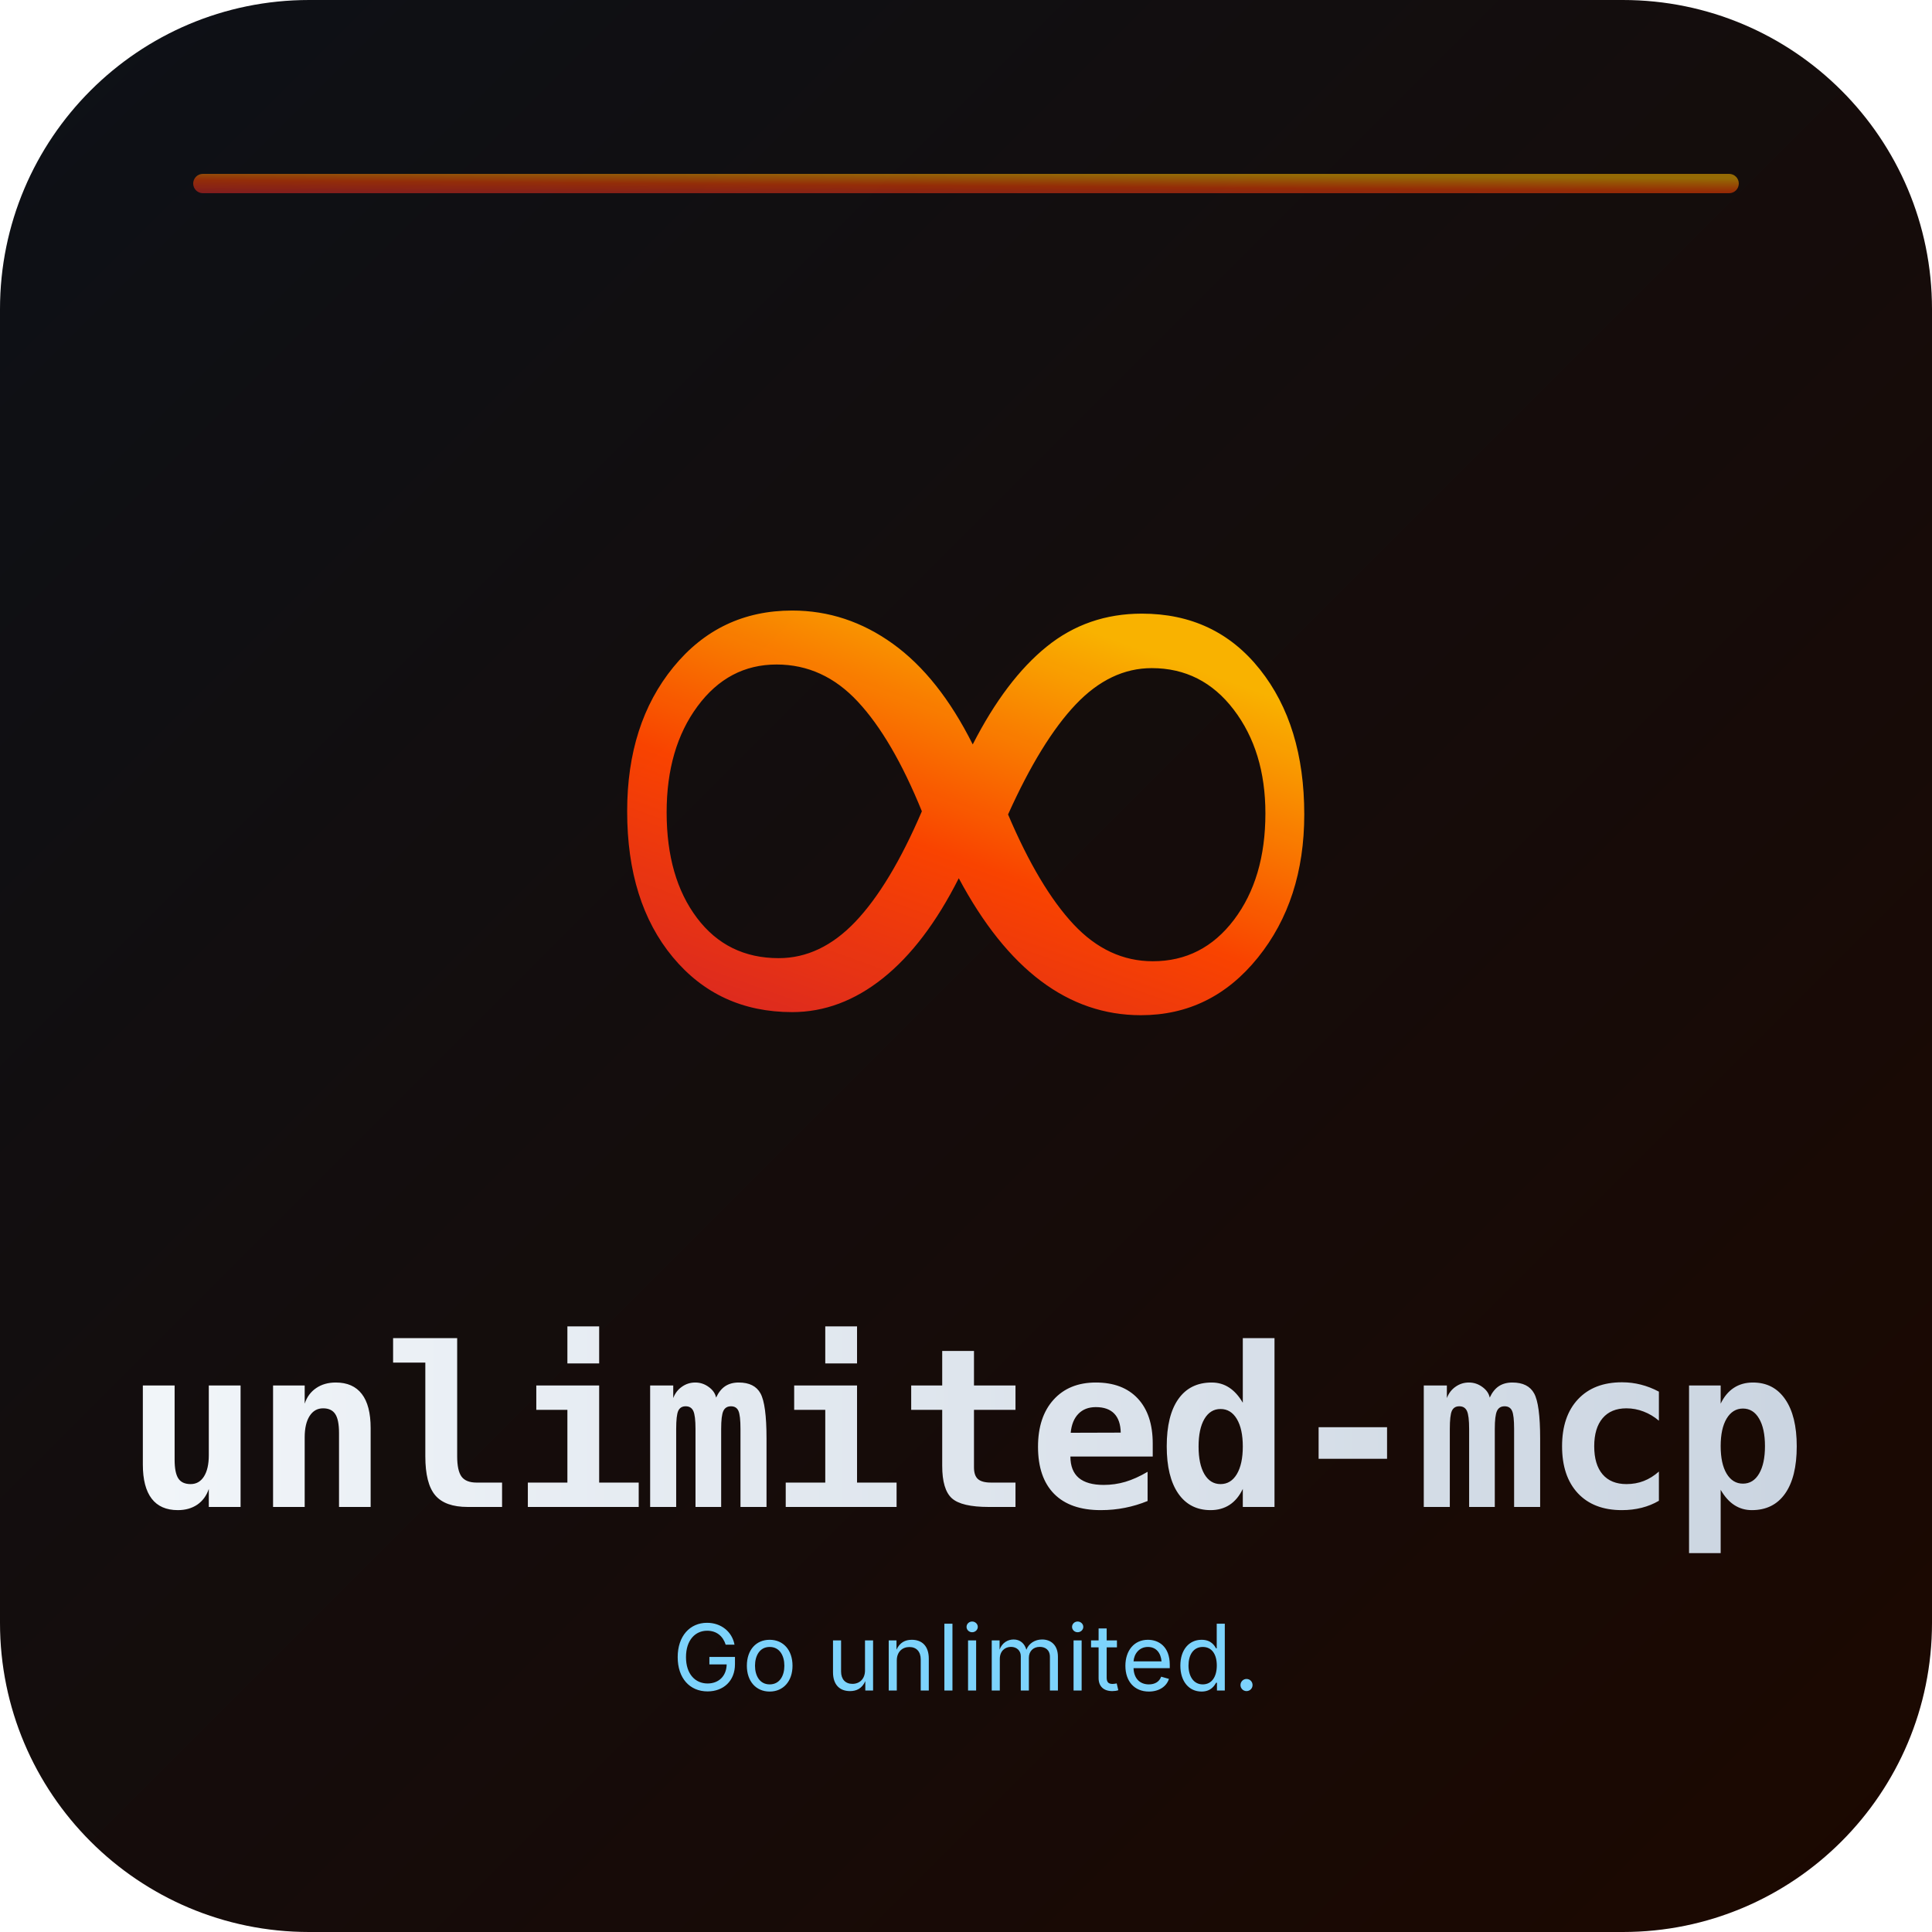
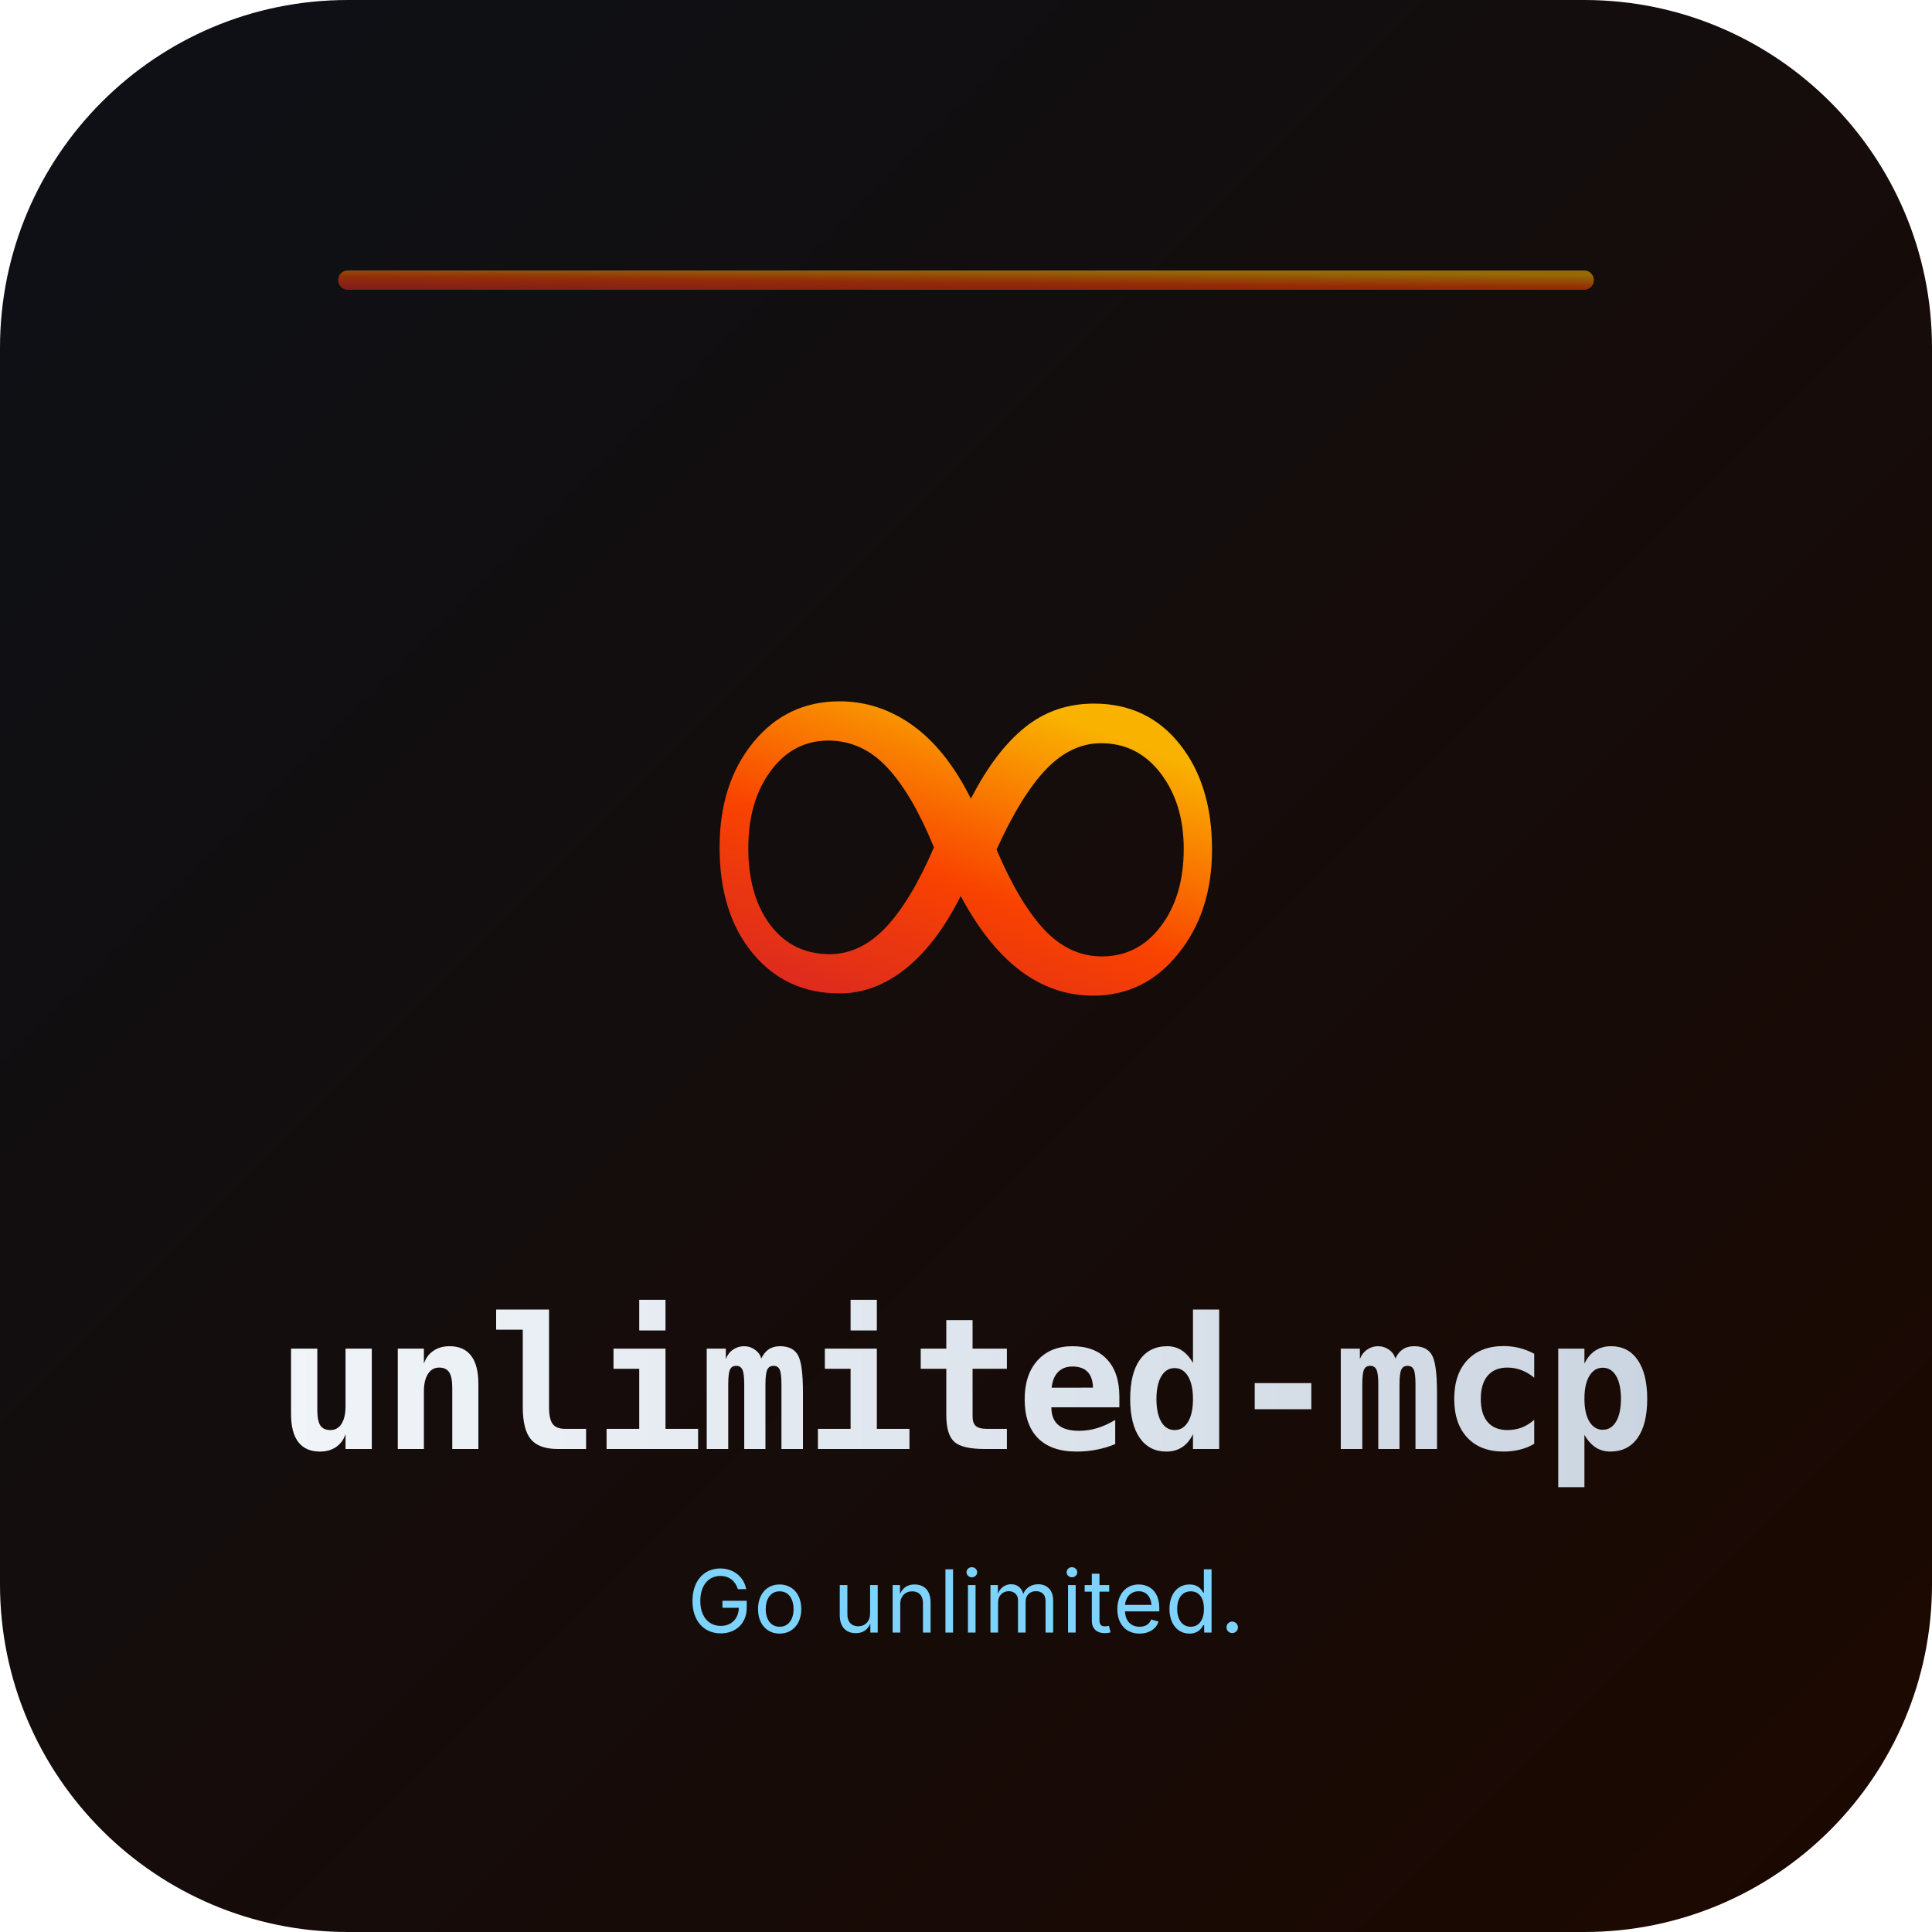
<svg xmlns="http://www.w3.org/2000/svg" viewBox="0 0 400 400" width="400" height="400">
  <defs>
    <linearGradient id="bg" x1="0%" y1="0%" x2="100%" y2="100%">
      <stop offset="0%" stop-color="#0d1117" />
      <stop offset="100%" stop-color="#1c0800" />
    </linearGradient>
    <linearGradient id="inf" x1="0%" y1="100%" x2="60%" y2="0%">
      <stop offset="0%" stop-color="#dc2626" />
      <stop offset="50%" stop-color="#ff4500" />
      <stop offset="100%" stop-color="#ffb700" />
    </linearGradient>
    <linearGradient id="title" x1="0%" y1="0%" x2="100%" y2="0%">
      <stop offset="0%" stop-color="#f1f5f9" />
      <stop offset="100%" stop-color="#cbd5e1" />
    </linearGradient>
  </defs>
-   <rect width="400" height="400" rx="64" fill="url(#bg)" />
-   <rect x="40" y="36" width="320" height="4" rx="2" fill="url(#inf)" opacity="0.55" />
-   <text x="200" y="232" text-anchor="middle" font-family="Georgia, 'Times New Roman', serif" font-size="220" fill="url(#inf)" opacity="0.97">∞</text>
-   <text x="200" y="312" text-anchor="middle" font-family="ui-monospace, 'SF Mono', 'Cascadia Code', 'Fira Code', Consolas, monospace" font-size="46" fill="url(#title)" font-weight="600" letter-spacing="-1">unlimited-mcp</text>
-   <text x="200" y="350" text-anchor="middle" font-family="-apple-system, BlinkMacSystemFont, 'Segoe UI', sans-serif" font-size="19" fill="#7dd3fc" letter-spacing="0.3">Go unlimited.</text>
+   <rect width="400" height="400" rx="72" fill="url(#bg)" />
+   <rect x="70" y="56" width="260" height="4" rx="2" fill="url(#inf)" opacity="0.55" />
+   <text x="200" y="222" text-anchor="middle" font-family="Georgia, 'Times New Roman', serif" font-size="160" fill="url(#inf)" opacity="0.97">∞</text>
+   <text x="200" y="300" text-anchor="middle" font-family="ui-monospace, 'SF Mono', 'Cascadia Code', 'Fira Code', Consolas, monospace" font-size="38" fill="url(#title)" font-weight="600" letter-spacing="-1">unlimited-mcp</text>
+   <text x="200" y="338" text-anchor="middle" font-family="-apple-system, BlinkMacSystemFont, 'Segoe UI', sans-serif" font-size="18" fill="#7dd3fc" letter-spacing="0.3">Go unlimited.</text>
</svg>
